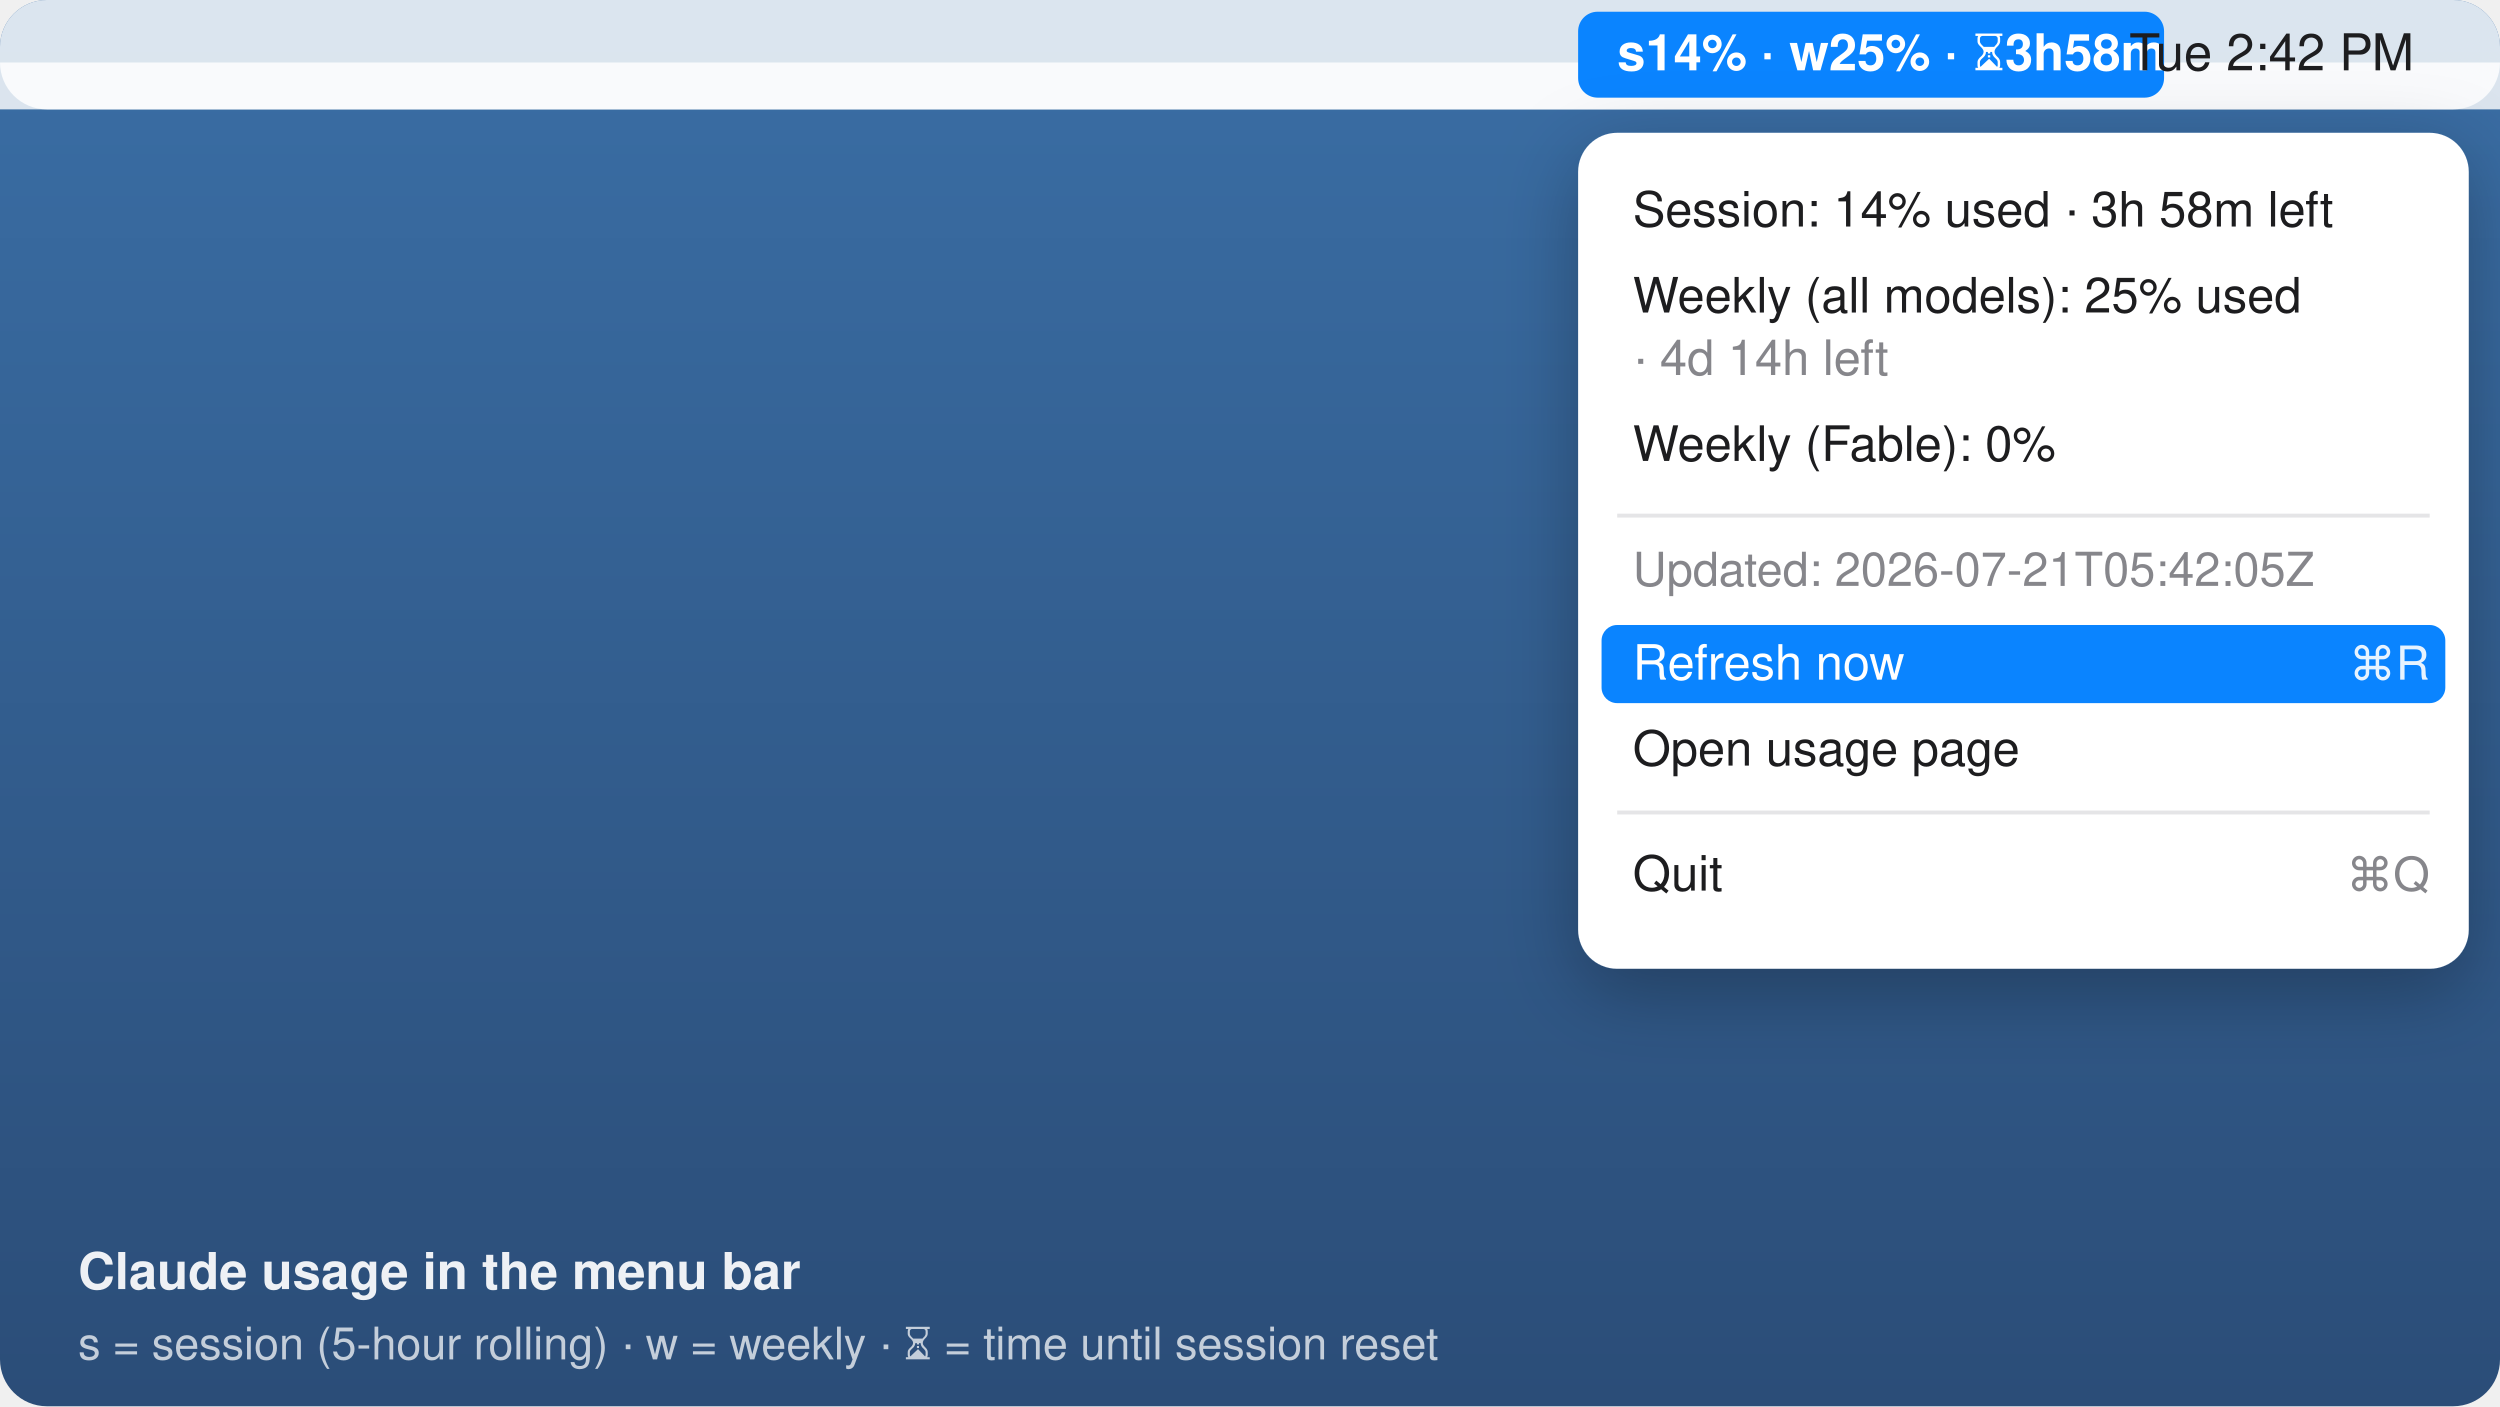
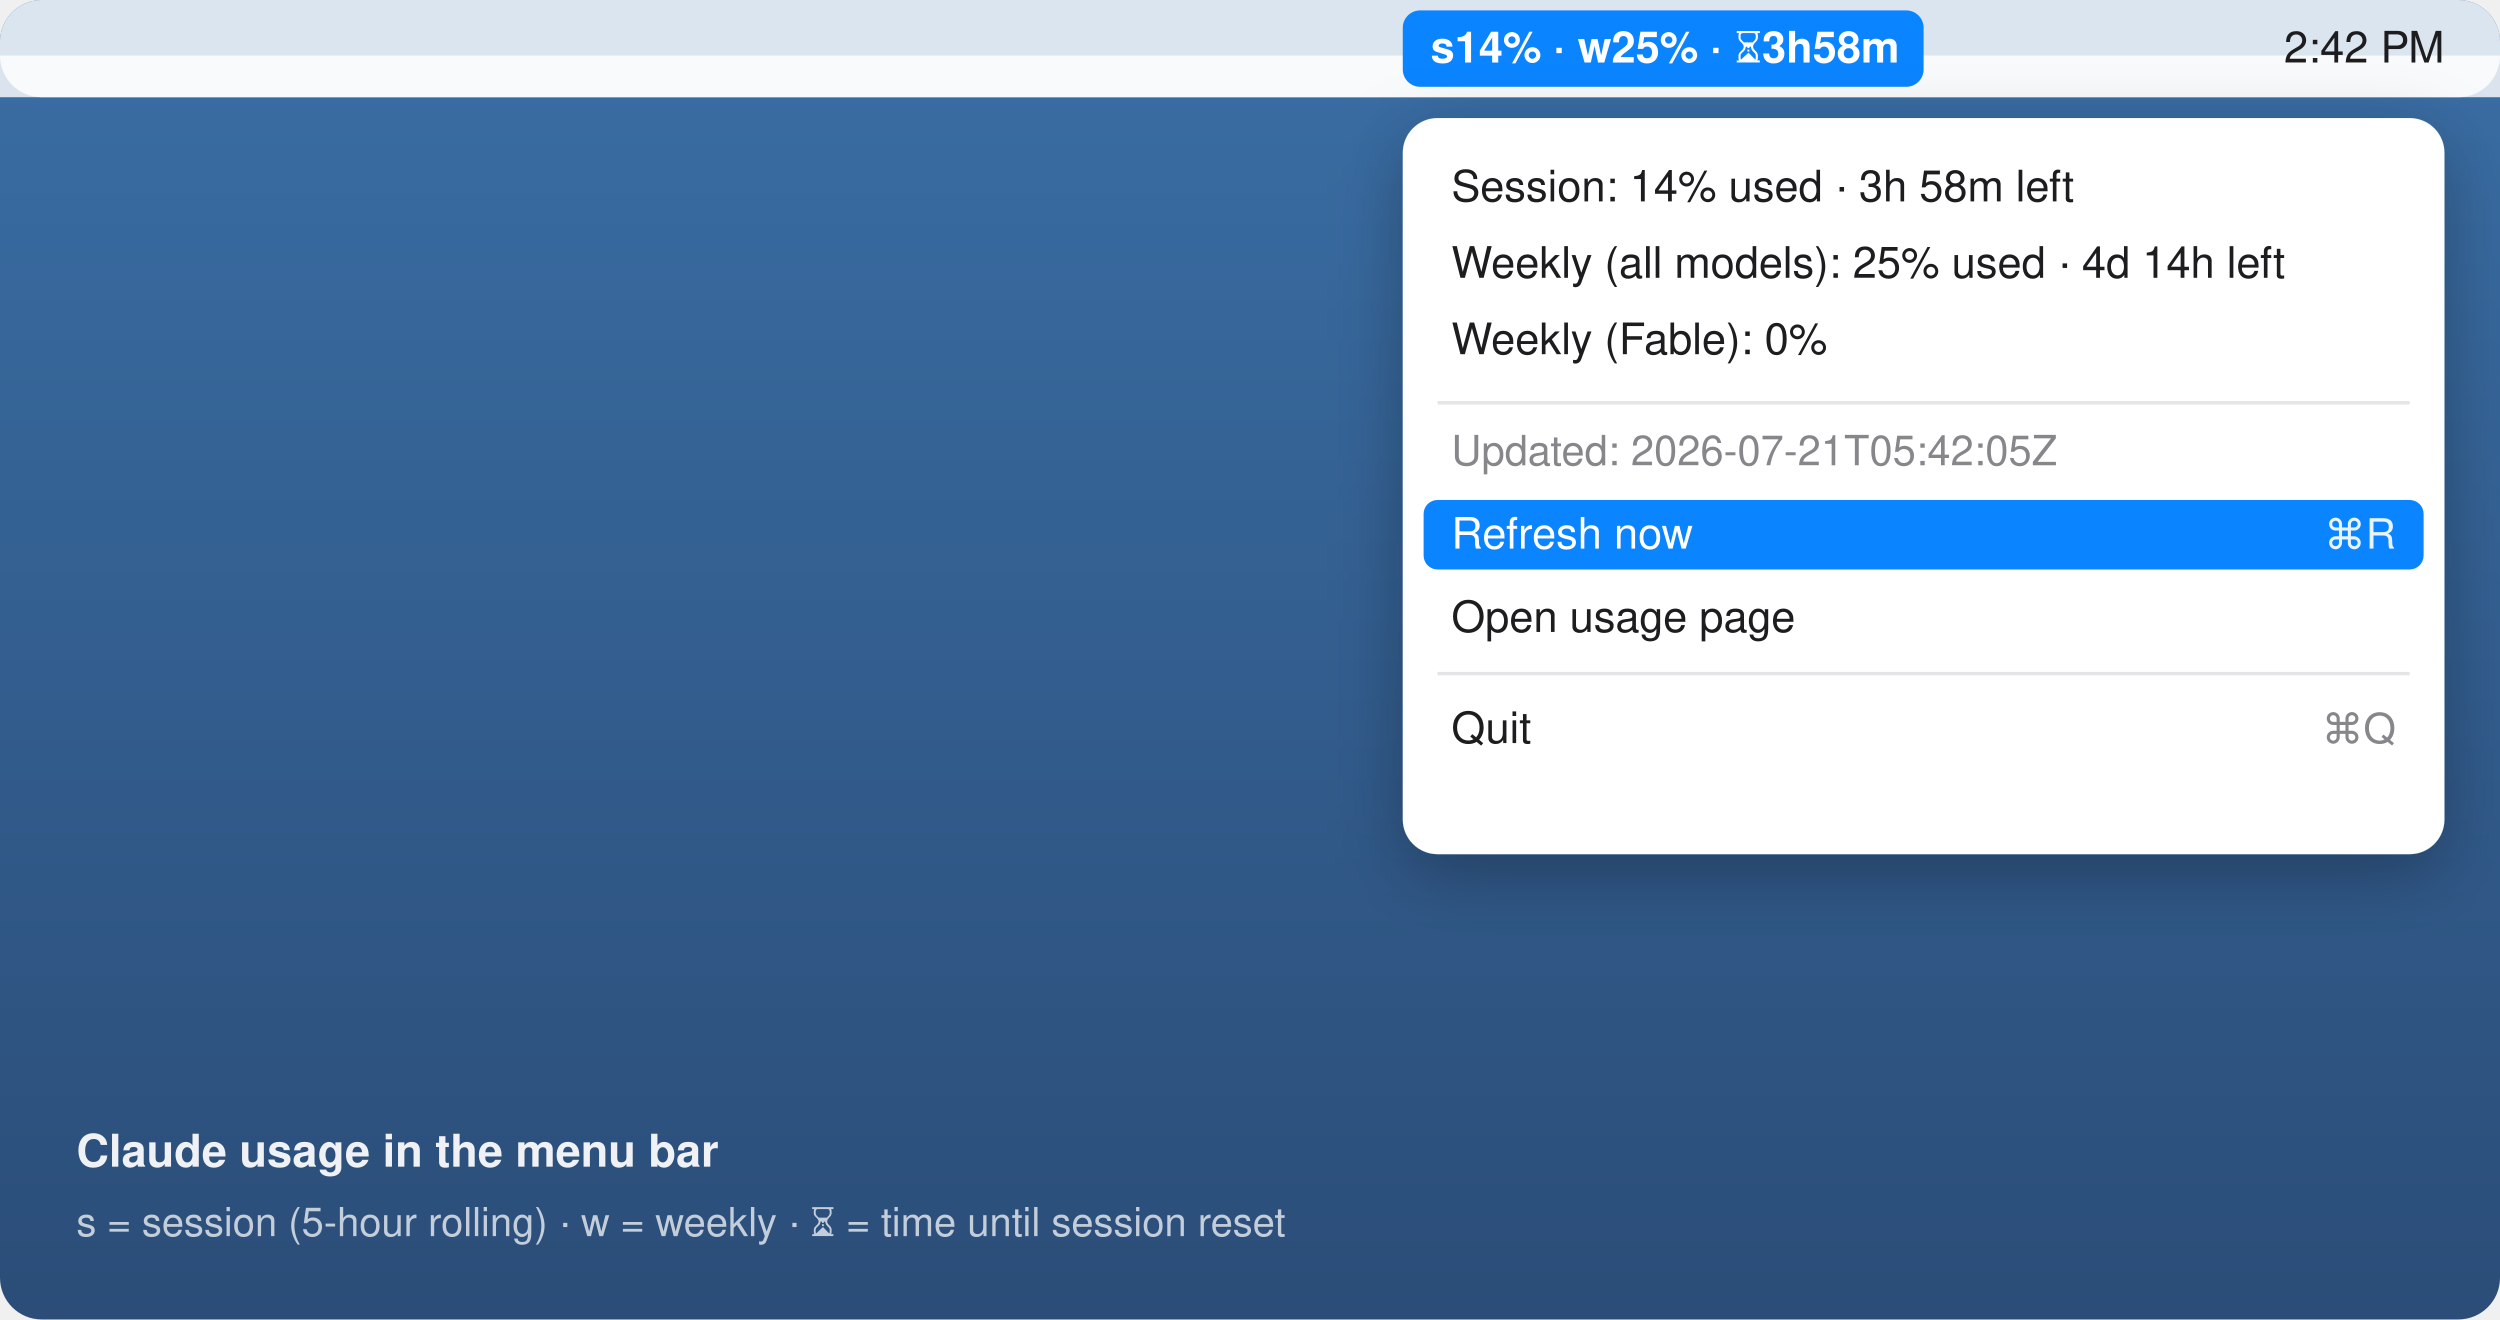
- <svg xmlns="http://www.w3.org/2000/svg" width="640" height="360" viewBox="0 0 640 360" font-family="-apple-system, 'SF Pro Text', Helvetica, Arial, sans-serif">
+ <svg xmlns="http://www.w3.org/2000/svg" width="720" height="380" viewBox="0 0 720 380" font-family="-apple-system, 'SF Pro Text', Helvetica, Arial, sans-serif">
  <defs>
    <linearGradient id="desk" x1="0" y1="0" x2="0" y2="1">
      <stop offset="0" stop-color="#3a6ea5" />
      <stop offset="1" stop-color="#2b4d78" />
    </linearGradient>
    <filter id="shadow" x="-20%" y="-20%" width="140%" height="140%">
      <feDropShadow dx="0" dy="6" stdDeviation="10" flood-color="#000" flood-opacity="0.28" />
    </filter>
  </defs>
-   <rect x="0" y="0" width="640" height="360" rx="12" fill="url(#desk)" />
-   <rect x="0" y="0" width="640" height="28" rx="12" fill="#ffffff" fill-opacity="0.82" />
-   <rect x="0" y="16" width="640" height="12" fill="#ffffff" fill-opacity="0.82" />
+   <rect x="0" y="0" width="720" height="380" rx="12" fill="url(#desk)" />
+   <rect x="0" y="0" width="720" height="28" rx="12" fill="#ffffff" fill-opacity="0.82" />
+   <rect x="0" y="16" width="720" height="12" fill="#ffffff" fill-opacity="0.82" />
  <rect x="404" y="3" width="150" height="22" rx="5" fill="#0a84ff" />
-   <text x="414" y="18" font-size="13" fill="#ffffff" font-weight="600">s14% · w25% · ⏳3h58m</text>
-   <text x="618" y="18" font-size="13" fill="#1d1d1f" text-anchor="end">Tue 2:42 PM</text>
+   <text x="412" y="18" font-size="12.5" fill="#ffffff" font-weight="600">s14% · w25% · ⏳3h58m</text>
+   <text x="704" y="18" font-size="12.5" fill="#1d1d1f" text-anchor="end">2:42 PM</text>
  <g filter="url(#shadow)">
-     <rect x="404" y="34" width="228" height="214" rx="10" fill="#ffffff" />
+     <rect x="404" y="34" width="300" height="212" rx="10" fill="#ffffff" />
  </g>
  <text x="418" y="58" font-size="12.5" fill="#1d1d1f">Session: 14% used · 3h 58m left</text>
-   <text x="418" y="80" font-size="12.5" fill="#1d1d1f">Weekly (all models): 25% used</text>
-   <text x="418" y="96" font-size="12.5" fill="#86868b">· 4d 14h left</text>
-   <text x="418" y="118" font-size="12.5" fill="#1d1d1f">Weekly (Fable): 0%</text>
-   <line x1="414" y1="132" x2="622" y2="132" stroke="#e5e5e7" stroke-width="1" />
-   <text x="418" y="150" font-size="12" fill="#86868b">Updated: 2026-07-21T05:42:05Z</text>
-   <rect x="410" y="160" width="216" height="20" rx="4" fill="#0a84ff" />
-   <text x="418" y="174" font-size="12.5" fill="#ffffff">Refresh now</text>
-   <text x="622" y="174" font-size="12" fill="#ffffff" text-anchor="end" opacity="0.9">⌘R</text>
-   <text x="418" y="196" font-size="12.5" fill="#1d1d1f">Open usage page</text>
-   <line x1="414" y1="208" x2="622" y2="208" stroke="#e5e5e7" stroke-width="1" />
-   <text x="418" y="228" font-size="12.5" fill="#1d1d1f">Quit</text>
-   <text x="622" y="228" font-size="12" fill="#86868b" text-anchor="end">⌘Q</text>
-   <text x="20" y="330" font-size="13" fill="#ffffff" opacity="0.92" font-weight="600">Claude usage in the menu bar</text>
-   <text x="20" y="348" font-size="11.5" fill="#ffffff" opacity="0.72">s = session (5-hour rolling) · w = weekly · ⏳ = time until session reset</text>
+   <text x="418" y="80" font-size="12.5" fill="#1d1d1f">Weekly (all models): 25% used · 4d 14h left</text>
+   <text x="418" y="102" font-size="12.5" fill="#1d1d1f">Weekly (Fable): 0%</text>
+   <line x1="414" y1="116" x2="694" y2="116" stroke="#e5e5e7" stroke-width="1" />
+   <text x="418" y="134" font-size="12" fill="#86868b">Updated: 2026-07-21T05:42:05Z</text>
+   <rect x="410" y="144" width="288" height="20" rx="4" fill="#0a84ff" />
+   <text x="418" y="158" font-size="12.5" fill="#ffffff">Refresh now</text>
+   <text x="690" y="158" font-size="12" fill="#ffffff" text-anchor="end" opacity="0.9">⌘R</text>
+   <text x="418" y="182" font-size="12.5" fill="#1d1d1f">Open usage page</text>
+   <line x1="414" y1="194" x2="694" y2="194" stroke="#e5e5e7" stroke-width="1" />
+   <text x="418" y="214" font-size="12.5" fill="#1d1d1f">Quit</text>
+   <text x="690" y="214" font-size="12" fill="#86868b" text-anchor="end">⌘Q</text>
+   <text x="22" y="336" font-size="13" fill="#ffffff" opacity="0.92" font-weight="600">Claude usage in the menu bar</text>
+   <text x="22" y="356" font-size="11.5" fill="#ffffff" opacity="0.72">s = session (5-hour rolling) · w = weekly · ⏳ = time until session reset</text>
</svg>
